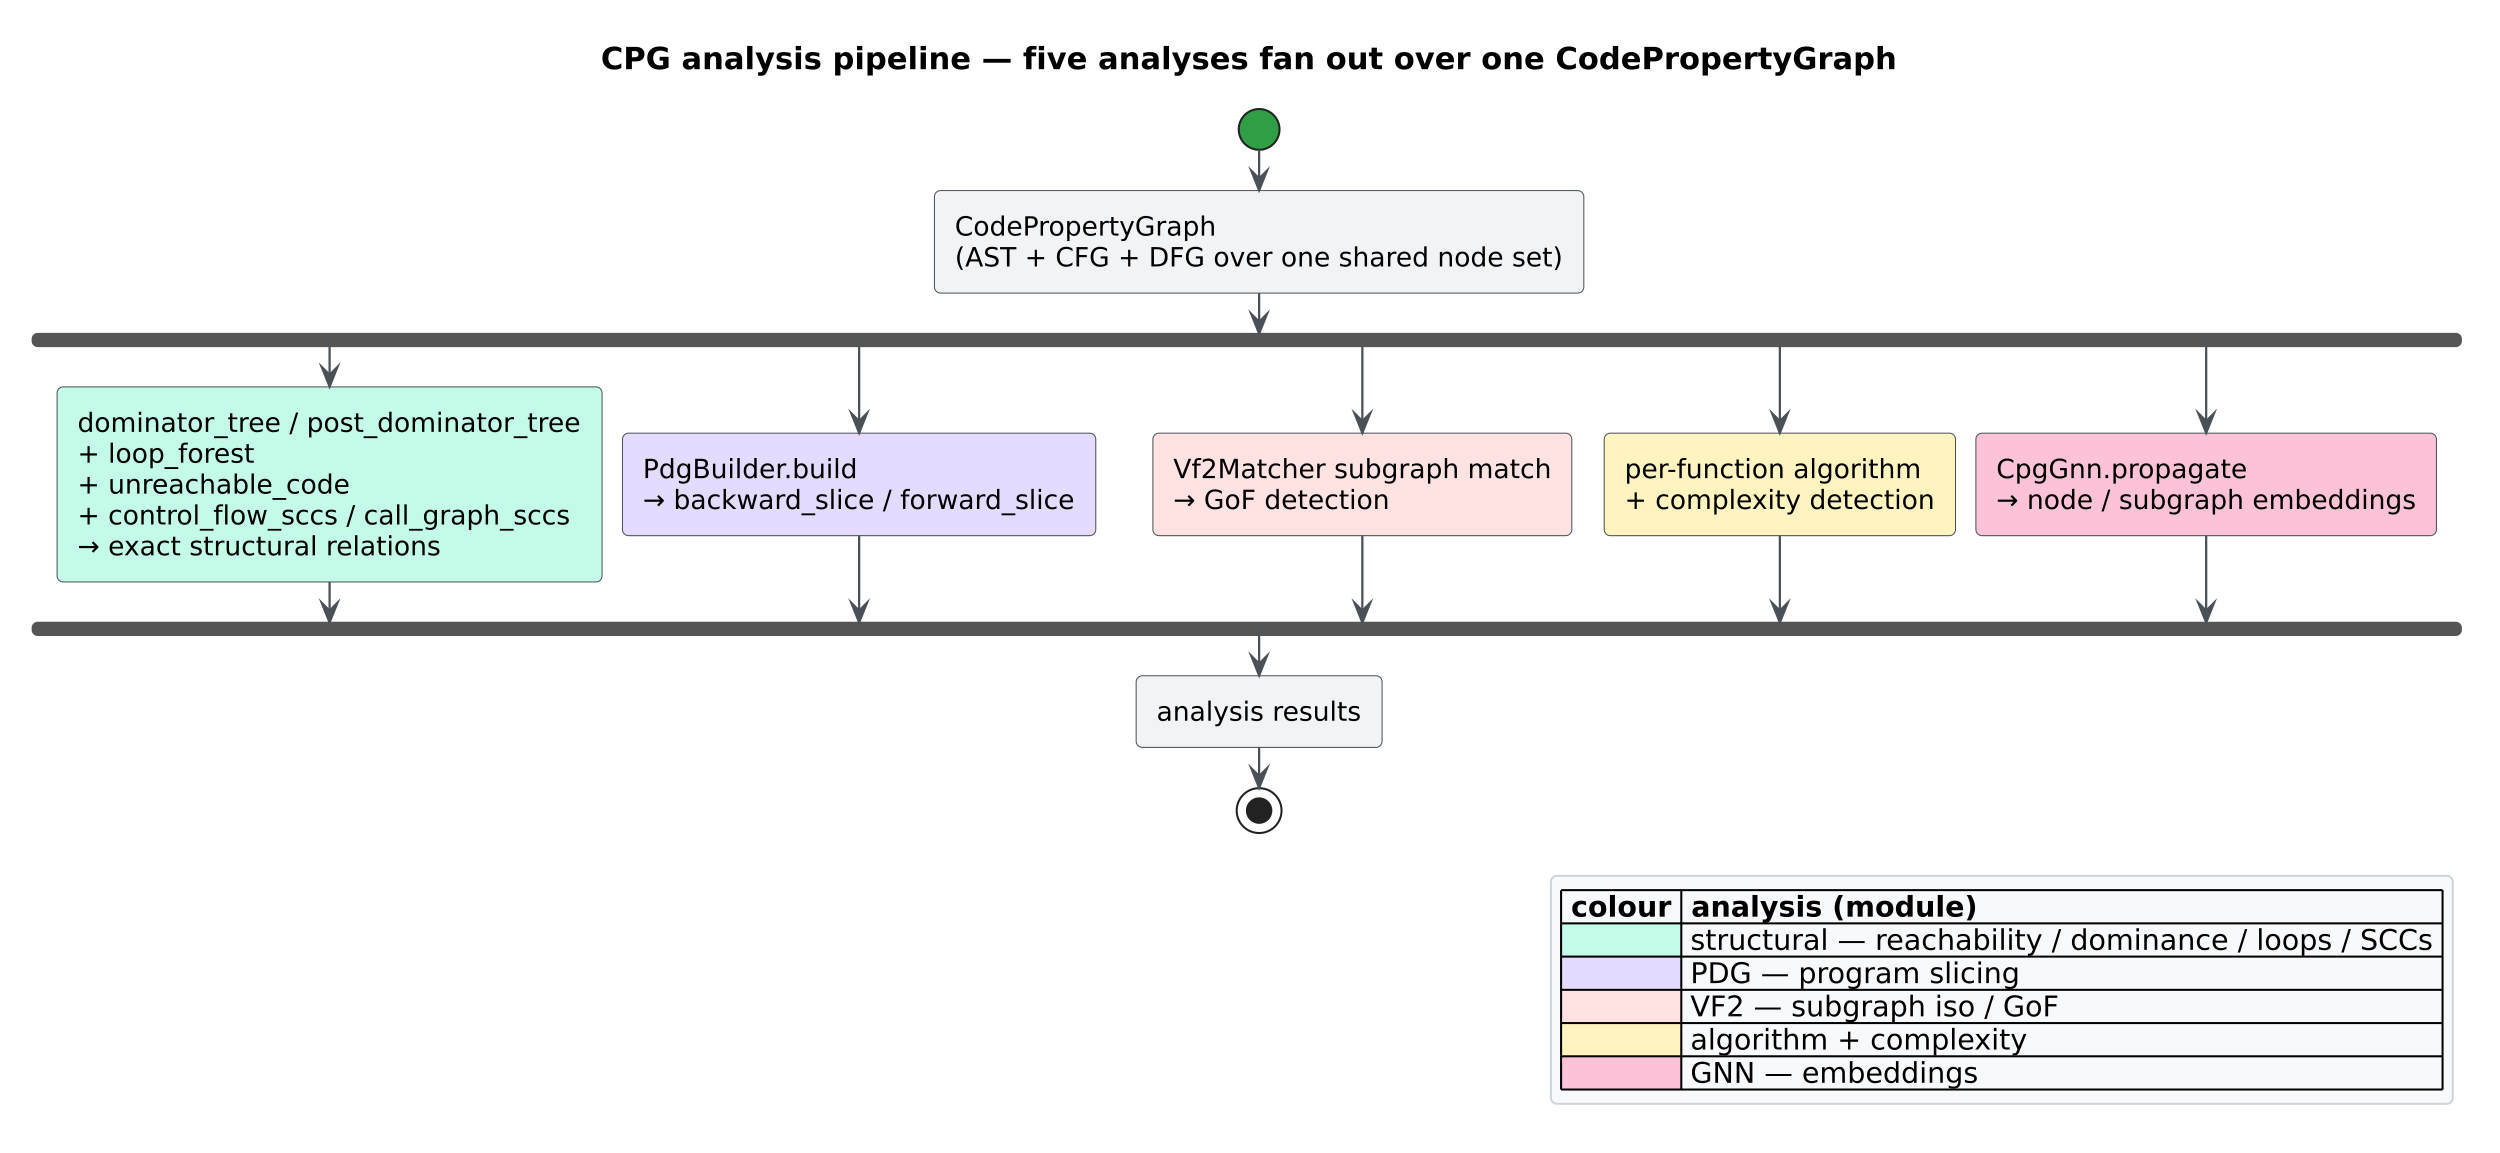
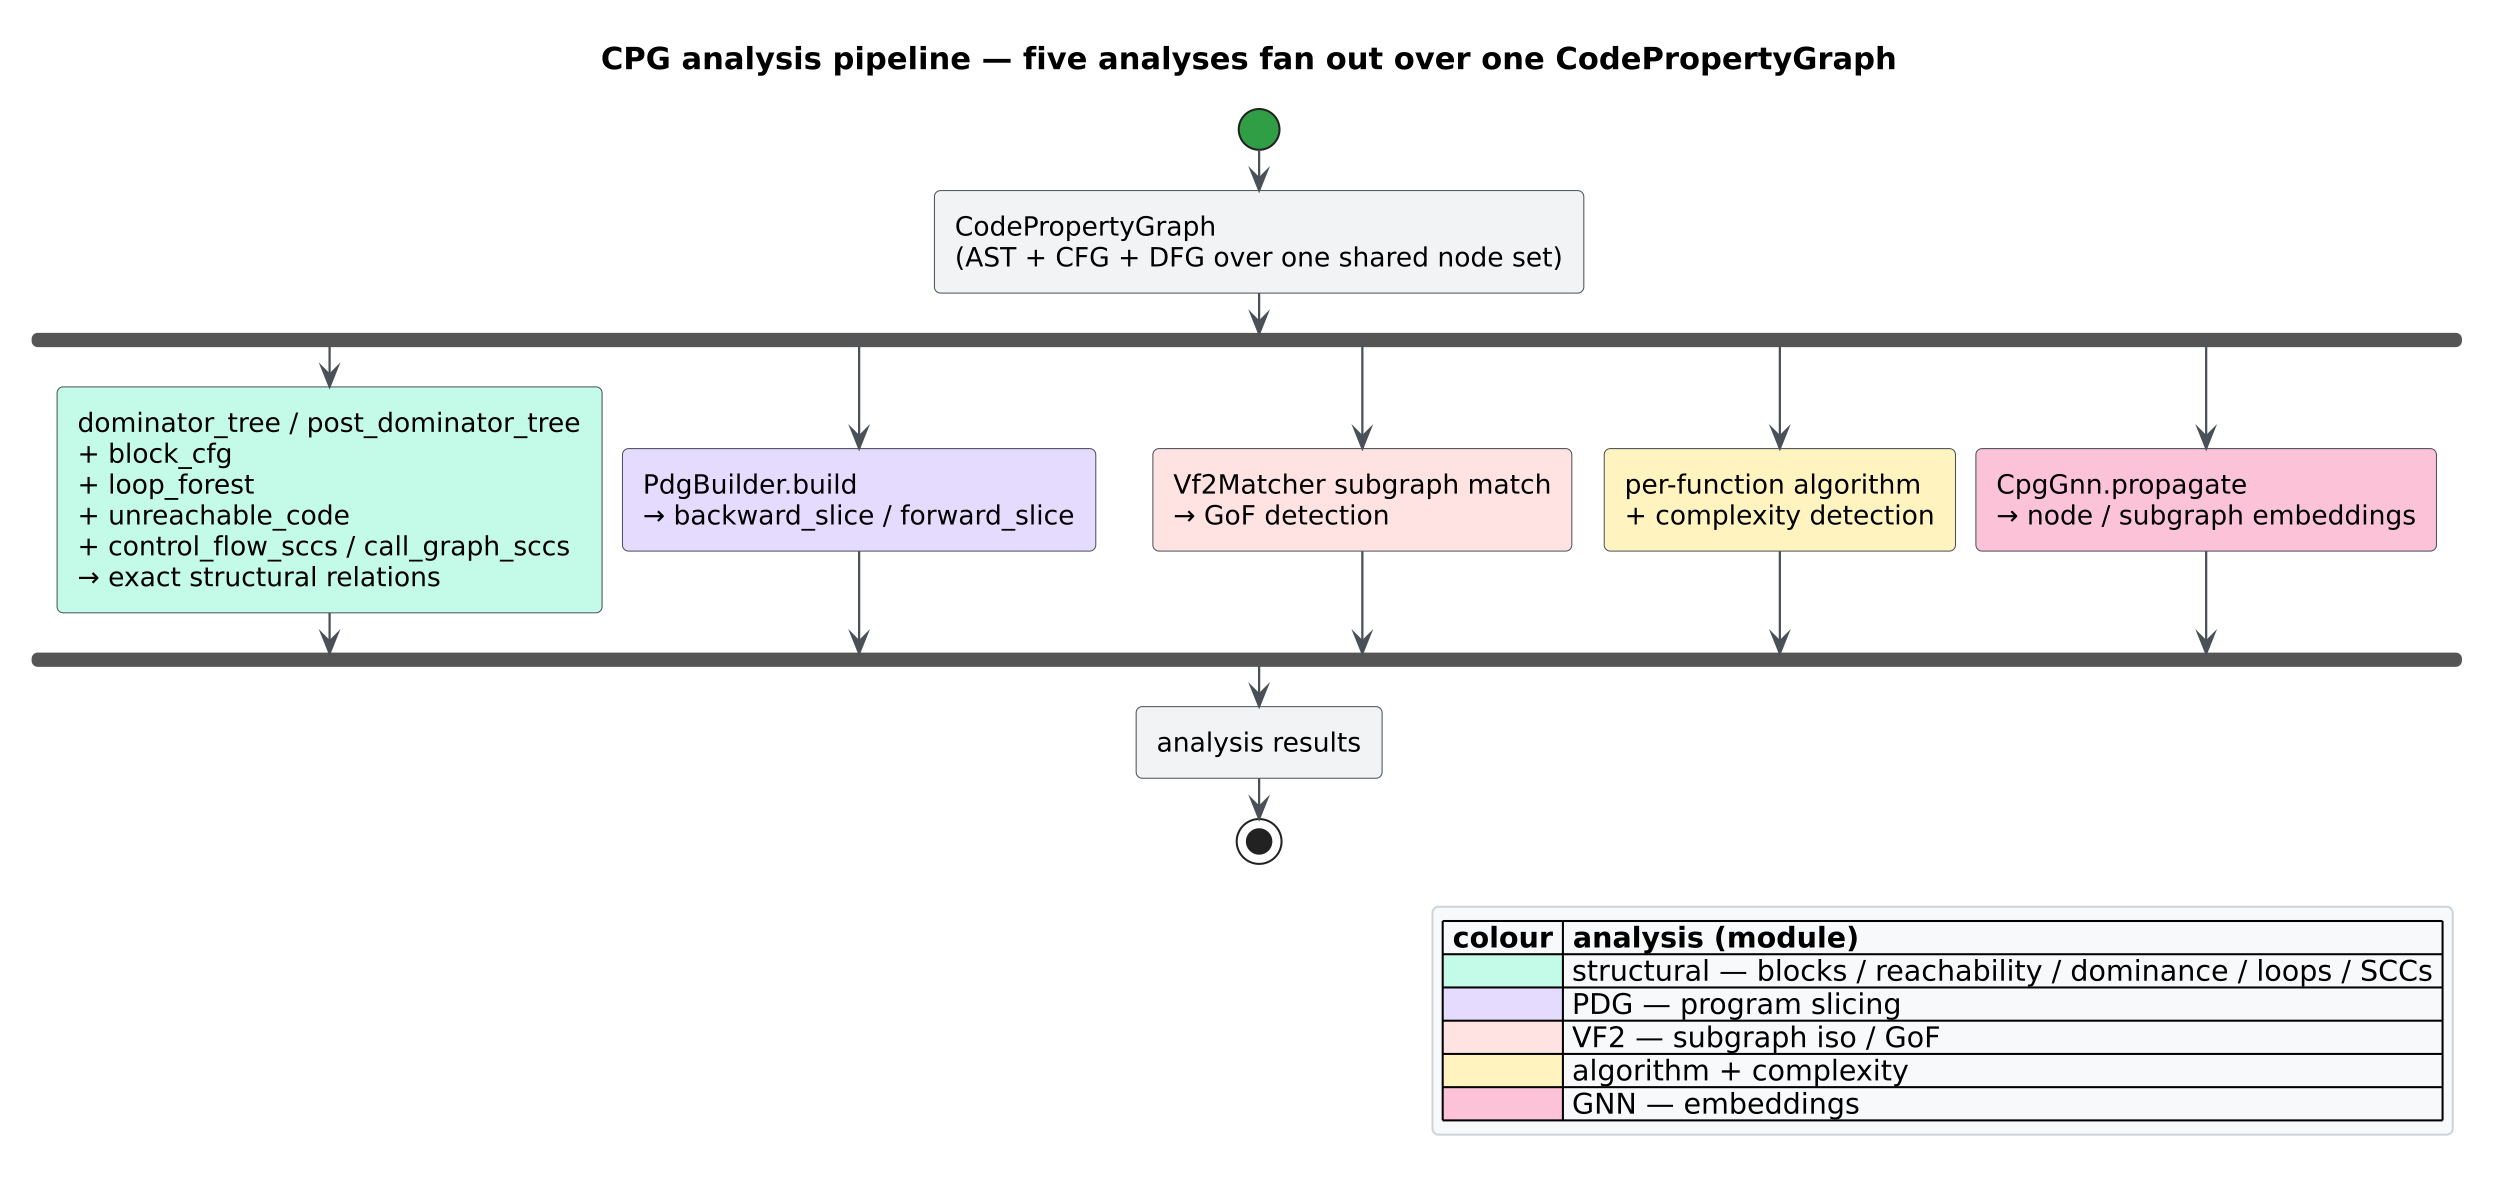
- <svg xmlns="http://www.w3.org/2000/svg" contentStyleType="text/css" data-diagram-type="ACTIVITY" height="565px" preserveAspectRatio="none" style="width:1226px;height:565px;background:#FFFFFF;" version="1.1" viewBox="0 0 1226 565" width="1226px" zoomAndPan="magnify">
+ <svg xmlns="http://www.w3.org/2000/svg" contentStyleType="text/css" data-diagram-type="ACTIVITY" height="580px" preserveAspectRatio="none" style="width:1226px;height:580px;background:#FFFFFF;" version="1.1" viewBox="0 0 1226 580" width="1226px" zoomAndPan="magnify">
  <defs />
  <g>
    <g class="title" data-source-line="2">
      <text fill="#000000" font-family="'DejaVu Sans'" font-size="15" font-weight="700" lengthAdjust="spacing" textLength="635.508" x="294.663" y="33.923">CPG analysis pipeline — five analyses fan out over one CodePropertyGraph</text>
    </g>
    <ellipse cx="617.474" cy="63.461" fill="#2F9E44" rx="10" ry="10" style="stroke:#222222;stroke-width:1;" />
    <rect fill="#F1F3F5" height="50.266" rx="3" ry="3" style="stroke:#495057;stroke-width:0.5;" width="318.46" x="458.244" y="93.461" />
    <text fill="#000000" font-family="'DejaVu Sans'" font-size="13" lengthAdjust="spacing" textLength="128.68" x="468.244" y="115.528">CodePropertyGraph</text>
    <text fill="#000000" font-family="'DejaVu Sans'" font-size="13" lengthAdjust="spacing" textLength="298.46" x="468.244" y="130.661">(AST + CFG + DFG over one shared node set)</text>
    <rect fill="#555555" height="6" rx="2.5" ry="2.5" style="stroke:#555555;stroke-width:1;" width="1190.833" x="16" y="163.727" />
-     <rect fill="#C3FAE8" height="95.664" rx="3" ry="3" style="stroke:#495057;stroke-width:0.5;" width="267.26" x="28" y="189.727" />
+     <rect fill="#C3FAE8" height="110.797" rx="3" ry="3" style="stroke:#495057;stroke-width:0.5;" width="267.26" x="28" y="189.727" />
    <text fill="#000000" font-family="'DejaVu Sans'" font-size="13" lengthAdjust="spacing" textLength="247.26" x="38" y="211.793">dominator_tree / post_dominator_tree</text>
-     <text fill="#000000" font-family="'DejaVu Sans'" font-size="13" lengthAdjust="spacing" textLength="87.039" x="38" y="226.926">+ loop_forest</text>
-     <text fill="#000000" font-family="'DejaVu Sans'" font-size="13" lengthAdjust="spacing" textLength="133.878" x="38" y="242.059">+ unreachable_code</text>
-     <text fill="#000000" font-family="'DejaVu Sans'" font-size="13" lengthAdjust="spacing" textLength="241.865" x="38" y="257.192">+ control_flow_sccs / call_graph_sccs</text>
-     <text fill="#000000" font-family="'DejaVu Sans'" font-size="13" lengthAdjust="spacing" textLength="178.648" x="38" y="272.325">→ exact structural relations</text>
-     <rect fill="#E5DBFF" height="50.266" rx="3" ry="3" style="stroke:#495057;stroke-width:0.5;" width="232.113" x="305.26" y="212.426" />
-     <text fill="#000000" font-family="'DejaVu Sans'" font-size="13" lengthAdjust="spacing" textLength="106.418" x="315.26" y="234.493">PdgBuilder.build</text>
-     <text fill="#000000" font-family="'DejaVu Sans'" font-size="13" lengthAdjust="spacing" textLength="212.113" x="315.26" y="249.625">→ backward_slice / forward_slice</text>
-     <rect fill="#FFE3E3" height="50.266" rx="3" ry="3" style="stroke:#495057;stroke-width:0.5;" width="205.447" x="565.374" y="212.426" />
-     <text fill="#000000" font-family="'DejaVu Sans'" font-size="13" lengthAdjust="spacing" textLength="185.447" x="575.374" y="234.493">Vf2Matcher subgraph match</text>
-     <text fill="#000000" font-family="'DejaVu Sans'" font-size="13" lengthAdjust="spacing" textLength="106.057" x="575.374" y="249.625">→ GoF detection</text>
-     <rect fill="#FFF3BF" height="50.266" rx="3" ry="3" style="stroke:#495057;stroke-width:0.5;" width="172.274" x="786.705" y="212.426" />
-     <text fill="#000000" font-family="'DejaVu Sans'" font-size="13" lengthAdjust="spacing" textLength="146.263" x="796.705" y="234.493">per-function algorithm</text>
-     <text fill="#000000" font-family="'DejaVu Sans'" font-size="13" lengthAdjust="spacing" textLength="152.274" x="796.705" y="249.625">+ complexity detection</text>
-     <rect fill="#FCC2D7" height="50.266" rx="3" ry="3" style="stroke:#495057;stroke-width:0.5;" width="225.855" x="968.979" y="212.426" />
-     <text fill="#000000" font-family="'DejaVu Sans'" font-size="13" lengthAdjust="spacing" textLength="123.348" x="978.979" y="234.493">CpgGnn.propagate</text>
-     <text fill="#000000" font-family="'DejaVu Sans'" font-size="13" lengthAdjust="spacing" textLength="205.855" x="978.979" y="249.625">→ node / subgraph embeddings</text>
-     <rect fill="#555555" height="6" rx="2.5" ry="2.5" style="stroke:#555555;stroke-width:1;" width="1190.833" x="16" y="305.391" />
-     <rect fill="#F1F3F5" height="35.133" rx="3" ry="3" style="stroke:#495057;stroke-width:0.5;" width="120.604" x="557.172" y="331.391" />
-     <text fill="#000000" font-family="'DejaVu Sans'" font-size="13" lengthAdjust="spacing" textLength="100.604" x="567.172" y="353.457">analysis results</text>
-     <ellipse cx="617.474" cy="397.523" fill="none" rx="11" ry="11" style="stroke:#222222;stroke-width:1;" />
-     <ellipse cx="617.474" cy="397.523" fill="#222222" rx="6" ry="6" style="stroke:#222222;stroke-width:1;" />
+     <text fill="#000000" font-family="'DejaVu Sans'" font-size="13" lengthAdjust="spacing" textLength="75.994" x="38" y="226.926">+ block_cfg</text>
+     <text fill="#000000" font-family="'DejaVu Sans'" font-size="13" lengthAdjust="spacing" textLength="87.039" x="38" y="242.059">+ loop_forest</text>
+     <text fill="#000000" font-family="'DejaVu Sans'" font-size="13" lengthAdjust="spacing" textLength="133.878" x="38" y="257.192">+ unreachable_code</text>
+     <text fill="#000000" font-family="'DejaVu Sans'" font-size="13" lengthAdjust="spacing" textLength="241.865" x="38" y="272.325">+ control_flow_sccs / call_graph_sccs</text>
+     <text fill="#000000" font-family="'DejaVu Sans'" font-size="13" lengthAdjust="spacing" textLength="178.648" x="38" y="287.457">→ exact structural relations</text>
+     <rect fill="#E5DBFF" height="50.266" rx="3" ry="3" style="stroke:#495057;stroke-width:0.5;" width="232.113" x="305.26" y="219.992" />
+     <text fill="#000000" font-family="'DejaVu Sans'" font-size="13" lengthAdjust="spacing" textLength="106.418" x="315.26" y="242.059">PdgBuilder.build</text>
+     <text fill="#000000" font-family="'DejaVu Sans'" font-size="13" lengthAdjust="spacing" textLength="212.113" x="315.26" y="257.192">→ backward_slice / forward_slice</text>
+     <rect fill="#FFE3E3" height="50.266" rx="3" ry="3" style="stroke:#495057;stroke-width:0.5;" width="205.447" x="565.374" y="219.992" />
+     <text fill="#000000" font-family="'DejaVu Sans'" font-size="13" lengthAdjust="spacing" textLength="185.447" x="575.374" y="242.059">Vf2Matcher subgraph match</text>
+     <text fill="#000000" font-family="'DejaVu Sans'" font-size="13" lengthAdjust="spacing" textLength="106.057" x="575.374" y="257.192">→ GoF detection</text>
+     <rect fill="#FFF3BF" height="50.266" rx="3" ry="3" style="stroke:#495057;stroke-width:0.5;" width="172.274" x="786.705" y="219.992" />
+     <text fill="#000000" font-family="'DejaVu Sans'" font-size="13" lengthAdjust="spacing" textLength="146.263" x="796.705" y="242.059">per-function algorithm</text>
+     <text fill="#000000" font-family="'DejaVu Sans'" font-size="13" lengthAdjust="spacing" textLength="152.274" x="796.705" y="257.192">+ complexity detection</text>
+     <rect fill="#FCC2D7" height="50.266" rx="3" ry="3" style="stroke:#495057;stroke-width:0.5;" width="225.855" x="968.979" y="219.992" />
+     <text fill="#000000" font-family="'DejaVu Sans'" font-size="13" lengthAdjust="spacing" textLength="123.348" x="978.979" y="242.059">CpgGnn.propagate</text>
+     <text fill="#000000" font-family="'DejaVu Sans'" font-size="13" lengthAdjust="spacing" textLength="205.855" x="978.979" y="257.192">→ node / subgraph embeddings</text>
+     <rect fill="#555555" height="6" rx="2.5" ry="2.5" style="stroke:#555555;stroke-width:1;" width="1190.833" x="16" y="320.523" />
+     <rect fill="#F1F3F5" height="35.133" rx="3" ry="3" style="stroke:#495057;stroke-width:0.5;" width="120.604" x="557.172" y="346.523" />
+     <text fill="#000000" font-family="'DejaVu Sans'" font-size="13" lengthAdjust="spacing" textLength="100.604" x="567.172" y="368.59">analysis results</text>
+     <ellipse cx="617.474" cy="412.656" fill="none" rx="11" ry="11" style="stroke:#222222;stroke-width:1;" />
+     <ellipse cx="617.474" cy="412.656" fill="#222222" rx="6" ry="6" style="stroke:#222222;stroke-width:1;" />
    <line style="stroke:#495057;stroke-width:1.1;" x1="617.474" x2="617.474" y1="73.461" y2="93.461" />
    <polygon fill="#495057" points="613.474,83.461,617.474,93.461,621.474,83.461,617.474,87.461" style="stroke:#495057;stroke-width:1;stroke-linejoin:miter;stroke-miterlimit:10;" />
    <line style="stroke:#495057;stroke-width:1.1;" x1="161.63" x2="161.63" y1="169.727" y2="189.727" />
    <polygon fill="#495057" points="157.63,179.727,161.63,189.727,165.63,179.727,161.63,183.727" style="stroke:#495057;stroke-width:1;stroke-linejoin:miter;stroke-miterlimit:10;" />
-     <line style="stroke:#495057;stroke-width:1.1;" x1="421.317" x2="421.317" y1="169.727" y2="212.426" />
-     <polygon fill="#495057" points="417.317,202.426,421.317,212.426,425.317,202.426,421.317,206.426" style="stroke:#495057;stroke-width:1;stroke-linejoin:miter;stroke-miterlimit:10;" />
-     <line style="stroke:#495057;stroke-width:1.1;" x1="668.097" x2="668.097" y1="169.727" y2="212.426" />
-     <polygon fill="#495057" points="664.097,202.426,668.097,212.426,672.097,202.426,668.097,206.426" style="stroke:#495057;stroke-width:1;stroke-linejoin:miter;stroke-miterlimit:10;" />
-     <line style="stroke:#495057;stroke-width:1.1;" x1="872.842" x2="872.842" y1="169.727" y2="212.426" />
-     <polygon fill="#495057" points="868.842,202.426,872.842,212.426,876.842,202.426,872.842,206.426" style="stroke:#495057;stroke-width:1;stroke-linejoin:miter;stroke-miterlimit:10;" />
-     <line style="stroke:#495057;stroke-width:1.1;" x1="1081.906" x2="1081.906" y1="169.727" y2="212.426" />
-     <polygon fill="#495057" points="1077.906,202.426,1081.906,212.426,1085.906,202.426,1081.906,206.426" style="stroke:#495057;stroke-width:1;stroke-linejoin:miter;stroke-miterlimit:10;" />
-     <line style="stroke:#495057;stroke-width:1.1;" x1="161.63" x2="161.63" y1="285.391" y2="305.391" />
-     <polygon fill="#495057" points="157.63,295.391,161.63,305.391,165.63,295.391,161.63,299.391" style="stroke:#495057;stroke-width:1;stroke-linejoin:miter;stroke-miterlimit:10;" />
-     <line style="stroke:#495057;stroke-width:1.1;" x1="421.317" x2="421.317" y1="262.691" y2="305.391" />
-     <polygon fill="#495057" points="417.317,295.391,421.317,305.391,425.317,295.391,421.317,299.391" style="stroke:#495057;stroke-width:1;stroke-linejoin:miter;stroke-miterlimit:10;" />
-     <line style="stroke:#495057;stroke-width:1.1;" x1="668.097" x2="668.097" y1="262.691" y2="305.391" />
-     <polygon fill="#495057" points="664.097,295.391,668.097,305.391,672.097,295.391,668.097,299.391" style="stroke:#495057;stroke-width:1;stroke-linejoin:miter;stroke-miterlimit:10;" />
-     <line style="stroke:#495057;stroke-width:1.1;" x1="872.842" x2="872.842" y1="262.691" y2="305.391" />
-     <polygon fill="#495057" points="868.842,295.391,872.842,305.391,876.842,295.391,872.842,299.391" style="stroke:#495057;stroke-width:1;stroke-linejoin:miter;stroke-miterlimit:10;" />
-     <line style="stroke:#495057;stroke-width:1.1;" x1="1081.906" x2="1081.906" y1="262.691" y2="305.391" />
-     <polygon fill="#495057" points="1077.906,295.391,1081.906,305.391,1085.906,295.391,1081.906,299.391" style="stroke:#495057;stroke-width:1;stroke-linejoin:miter;stroke-miterlimit:10;" />
+     <line style="stroke:#495057;stroke-width:1.1;" x1="421.317" x2="421.317" y1="169.727" y2="219.992" />
+     <polygon fill="#495057" points="417.317,209.992,421.317,219.992,425.317,209.992,421.317,213.992" style="stroke:#495057;stroke-width:1;stroke-linejoin:miter;stroke-miterlimit:10;" />
+     <line style="stroke:#495057;stroke-width:1.1;" x1="668.097" x2="668.097" y1="169.727" y2="219.992" />
+     <polygon fill="#495057" points="664.097,209.992,668.097,219.992,672.097,209.992,668.097,213.992" style="stroke:#495057;stroke-width:1;stroke-linejoin:miter;stroke-miterlimit:10;" />
+     <line style="stroke:#495057;stroke-width:1.1;" x1="872.842" x2="872.842" y1="169.727" y2="219.992" />
+     <polygon fill="#495057" points="868.842,209.992,872.842,219.992,876.842,209.992,872.842,213.992" style="stroke:#495057;stroke-width:1;stroke-linejoin:miter;stroke-miterlimit:10;" />
+     <line style="stroke:#495057;stroke-width:1.1;" x1="1081.906" x2="1081.906" y1="169.727" y2="219.992" />
+     <polygon fill="#495057" points="1077.906,209.992,1081.906,219.992,1085.906,209.992,1081.906,213.992" style="stroke:#495057;stroke-width:1;stroke-linejoin:miter;stroke-miterlimit:10;" />
+     <line style="stroke:#495057;stroke-width:1.1;" x1="161.63" x2="161.63" y1="300.523" y2="320.523" />
+     <polygon fill="#495057" points="157.63,310.523,161.63,320.523,165.63,310.523,161.63,314.523" style="stroke:#495057;stroke-width:1;stroke-linejoin:miter;stroke-miterlimit:10;" />
+     <line style="stroke:#495057;stroke-width:1.1;" x1="421.317" x2="421.317" y1="270.258" y2="320.523" />
+     <polygon fill="#495057" points="417.317,310.523,421.317,320.523,425.317,310.523,421.317,314.523" style="stroke:#495057;stroke-width:1;stroke-linejoin:miter;stroke-miterlimit:10;" />
+     <line style="stroke:#495057;stroke-width:1.1;" x1="668.097" x2="668.097" y1="270.258" y2="320.523" />
+     <polygon fill="#495057" points="664.097,310.523,668.097,320.523,672.097,310.523,668.097,314.523" style="stroke:#495057;stroke-width:1;stroke-linejoin:miter;stroke-miterlimit:10;" />
+     <line style="stroke:#495057;stroke-width:1.1;" x1="872.842" x2="872.842" y1="270.258" y2="320.523" />
+     <polygon fill="#495057" points="868.842,310.523,872.842,320.523,876.842,310.523,872.842,314.523" style="stroke:#495057;stroke-width:1;stroke-linejoin:miter;stroke-miterlimit:10;" />
+     <line style="stroke:#495057;stroke-width:1.1;" x1="1081.906" x2="1081.906" y1="270.258" y2="320.523" />
+     <polygon fill="#495057" points="1077.906,310.523,1081.906,320.523,1085.906,310.523,1081.906,314.523" style="stroke:#495057;stroke-width:1;stroke-linejoin:miter;stroke-miterlimit:10;" />
    <line style="stroke:#495057;stroke-width:1.1;" x1="617.474" x2="617.474" y1="143.727" y2="163.727" />
    <polygon fill="#495057" points="613.474,153.727,617.474,163.727,621.474,153.727,617.474,157.727" style="stroke:#495057;stroke-width:1;stroke-linejoin:miter;stroke-miterlimit:10;" />
-     <line style="stroke:#495057;stroke-width:1.1;" x1="617.474" x2="617.474" y1="311.391" y2="331.391" />
-     <polygon fill="#495057" points="613.474,321.391,617.474,331.391,621.474,321.391,617.474,325.391" style="stroke:#495057;stroke-width:1;stroke-linejoin:miter;stroke-miterlimit:10;" />
-     <line style="stroke:#495057;stroke-width:1.1;" x1="617.474" x2="617.474" y1="366.523" y2="386.523" />
-     <polygon fill="#495057" points="613.474,376.523,617.474,386.523,621.474,376.523,617.474,380.523" style="stroke:#495057;stroke-width:1;stroke-linejoin:miter;stroke-miterlimit:10;" />
-     <g class="legend" data-source-line="27">
-       <rect fill="#F8F9FA" height="111.781" rx="3" ry="3" style="stroke:#CED4DA;stroke-width:1;" width="442.277" x="760.556" y="429.523" />
-       <text fill="#000000" font-family="'DejaVu Sans'" font-size="14" font-weight="700" lengthAdjust="spacing" textLength="49.205" x="770.43" y="449.519">colour</text>
-       <text fill="#000000" font-family="'DejaVu Sans'" font-size="14" font-weight="700" lengthAdjust="spacing" textLength="140.41" x="829.383" y="449.519">analysis (module)</text>
-       <rect fill="#C3FAE8" height="16.297" style="stroke:none;stroke-width:1;" width="58.953" x="765.556" y="452.82" />
-       <text fill="#000000" font-family="'DejaVu Sans'" font-size="14" lengthAdjust="spacing" textLength="4.45" x="765.556" y="465.815"> </text>
-       <text fill="#000000" font-family="'DejaVu Sans'" font-size="14" lengthAdjust="spacing" textLength="364.424" x="828.959" y="465.815">structural — reachability / dominance / loops / SCCs</text>
-       <rect fill="#E5DBFF" height="16.297" style="stroke:none;stroke-width:1;" width="58.953" x="765.556" y="469.117" />
-       <text fill="#000000" font-family="'DejaVu Sans'" font-size="14" lengthAdjust="spacing" textLength="4.45" x="765.556" y="482.112"> </text>
-       <text fill="#000000" font-family="'DejaVu Sans'" font-size="14" lengthAdjust="spacing" textLength="161.909" x="828.959" y="482.112">PDG — program slicing</text>
-       <rect fill="#FFE3E3" height="16.297" style="stroke:none;stroke-width:1;" width="58.953" x="765.556" y="485.414" />
-       <text fill="#000000" font-family="'DejaVu Sans'" font-size="14" lengthAdjust="spacing" textLength="4.45" x="765.556" y="498.409"> </text>
-       <text fill="#000000" font-family="'DejaVu Sans'" font-size="14" lengthAdjust="spacing" textLength="180.756" x="828.959" y="498.409">VF2 — subgraph iso / GoF</text>
-       <rect fill="#FFF3BF" height="16.297" style="stroke:none;stroke-width:1;" width="58.953" x="765.556" y="501.711" />
-       <text fill="#000000" font-family="'DejaVu Sans'" font-size="14" lengthAdjust="spacing" textLength="4.45" x="765.556" y="514.706"> </text>
-       <text fill="#000000" font-family="'DejaVu Sans'" font-size="14" lengthAdjust="spacing" textLength="165.436" x="828.959" y="514.706">algorithm + complexity</text>
-       <rect fill="#FCC2D7" height="16.297" style="stroke:none;stroke-width:1;" width="58.953" x="765.556" y="518.008" />
-       <text fill="#000000" font-family="'DejaVu Sans'" font-size="14" lengthAdjust="spacing" textLength="4.45" x="765.556" y="531.003"> </text>
-       <text fill="#000000" font-family="'DejaVu Sans'" font-size="14" lengthAdjust="spacing" textLength="141.162" x="828.959" y="531.003">GNN — embeddings</text>
-       <line style="stroke:#000000;stroke-width:1;" x1="765.556" x2="1197.833" y1="436.523" y2="436.523" />
-       <line style="stroke:#000000;stroke-width:1;" x1="765.556" x2="1197.833" y1="452.82" y2="452.82" />
-       <line style="stroke:#000000;stroke-width:1;" x1="765.556" x2="1197.833" y1="469.117" y2="469.117" />
-       <line style="stroke:#000000;stroke-width:1;" x1="765.556" x2="1197.833" y1="485.414" y2="485.414" />
-       <line style="stroke:#000000;stroke-width:1;" x1="765.556" x2="1197.833" y1="501.711" y2="501.711" />
-       <line style="stroke:#000000;stroke-width:1;" x1="765.556" x2="1197.833" y1="518.008" y2="518.008" />
-       <line style="stroke:#000000;stroke-width:1;" x1="765.556" x2="1197.833" y1="534.305" y2="534.305" />
-       <line style="stroke:#000000;stroke-width:1;" x1="765.556" x2="765.556" y1="436.523" y2="534.305" />
-       <line style="stroke:#000000;stroke-width:1;" x1="824.509" x2="824.509" y1="436.523" y2="534.305" />
-       <line style="stroke:#000000;stroke-width:1;" x1="1197.833" x2="1197.833" y1="436.523" y2="534.305" />
+     <line style="stroke:#495057;stroke-width:1.1;" x1="617.474" x2="617.474" y1="326.523" y2="346.523" />
+     <polygon fill="#495057" points="613.474,336.523,617.474,346.523,621.474,336.523,617.474,340.523" style="stroke:#495057;stroke-width:1;stroke-linejoin:miter;stroke-miterlimit:10;" />
+     <line style="stroke:#495057;stroke-width:1.1;" x1="617.474" x2="617.474" y1="381.656" y2="401.656" />
+     <polygon fill="#495057" points="613.474,391.656,617.474,401.656,621.474,391.656,617.474,395.656" style="stroke:#495057;stroke-width:1;stroke-linejoin:miter;stroke-miterlimit:10;" />
+     <g class="legend" data-source-line="28">
+       <rect fill="#F8F9FA" height="111.781" rx="3" ry="3" style="stroke:#CED4DA;stroke-width:1;" width="500.335" x="702.498" y="444.656" />
+       <text fill="#000000" font-family="'DejaVu Sans'" font-size="14" font-weight="700" lengthAdjust="spacing" textLength="49.205" x="712.372" y="464.651">colour</text>
+       <text fill="#000000" font-family="'DejaVu Sans'" font-size="14" font-weight="700" lengthAdjust="spacing" textLength="140.41" x="771.325" y="464.651">analysis (module)</text>
+       <rect fill="#C3FAE8" height="16.297" style="stroke:none;stroke-width:1;" width="58.953" x="707.498" y="467.953" />
+       <text fill="#000000" font-family="'DejaVu Sans'" font-size="14" lengthAdjust="spacing" textLength="4.45" x="707.498" y="480.948"> </text>
+       <text fill="#000000" font-family="'DejaVu Sans'" font-size="14" lengthAdjust="spacing" textLength="422.481" x="770.901" y="480.948">structural — blocks / reachability / dominance / loops / SCCs</text>
+       <rect fill="#E5DBFF" height="16.297" style="stroke:none;stroke-width:1;" width="58.953" x="707.498" y="484.25" />
+       <text fill="#000000" font-family="'DejaVu Sans'" font-size="14" lengthAdjust="spacing" textLength="4.45" x="707.498" y="497.245"> </text>
+       <text fill="#000000" font-family="'DejaVu Sans'" font-size="14" lengthAdjust="spacing" textLength="161.909" x="770.901" y="497.245">PDG — program slicing</text>
+       <rect fill="#FFE3E3" height="16.297" style="stroke:none;stroke-width:1;" width="58.953" x="707.498" y="500.547" />
+       <text fill="#000000" font-family="'DejaVu Sans'" font-size="14" lengthAdjust="spacing" textLength="4.45" x="707.498" y="513.542"> </text>
+       <text fill="#000000" font-family="'DejaVu Sans'" font-size="14" lengthAdjust="spacing" textLength="180.756" x="770.901" y="513.542">VF2 — subgraph iso / GoF</text>
+       <rect fill="#FFF3BF" height="16.297" style="stroke:none;stroke-width:1;" width="58.953" x="707.498" y="516.844" />
+       <text fill="#000000" font-family="'DejaVu Sans'" font-size="14" lengthAdjust="spacing" textLength="4.45" x="707.498" y="529.839"> </text>
+       <text fill="#000000" font-family="'DejaVu Sans'" font-size="14" lengthAdjust="spacing" textLength="165.436" x="770.901" y="529.839">algorithm + complexity</text>
+       <rect fill="#FCC2D7" height="16.297" style="stroke:none;stroke-width:1;" width="58.953" x="707.498" y="533.141" />
+       <text fill="#000000" font-family="'DejaVu Sans'" font-size="14" lengthAdjust="spacing" textLength="4.45" x="707.498" y="546.136"> </text>
+       <text fill="#000000" font-family="'DejaVu Sans'" font-size="14" lengthAdjust="spacing" textLength="141.162" x="770.901" y="546.136">GNN — embeddings</text>
+       <line style="stroke:#000000;stroke-width:1;" x1="707.498" x2="1197.833" y1="451.656" y2="451.656" />
+       <line style="stroke:#000000;stroke-width:1;" x1="707.498" x2="1197.833" y1="467.953" y2="467.953" />
+       <line style="stroke:#000000;stroke-width:1;" x1="707.498" x2="1197.833" y1="484.25" y2="484.25" />
+       <line style="stroke:#000000;stroke-width:1;" x1="707.498" x2="1197.833" y1="500.547" y2="500.547" />
+       <line style="stroke:#000000;stroke-width:1;" x1="707.498" x2="1197.833" y1="516.844" y2="516.844" />
+       <line style="stroke:#000000;stroke-width:1;" x1="707.498" x2="1197.833" y1="533.141" y2="533.141" />
+       <line style="stroke:#000000;stroke-width:1;" x1="707.498" x2="1197.833" y1="549.438" y2="549.438" />
+       <line style="stroke:#000000;stroke-width:1;" x1="707.498" x2="707.498" y1="451.656" y2="549.438" />
+       <line style="stroke:#000000;stroke-width:1;" x1="766.451" x2="766.451" y1="451.656" y2="549.438" />
+       <line style="stroke:#000000;stroke-width:1;" x1="1197.833" x2="1197.833" y1="451.656" y2="549.438" />
    </g>
  </g>
</svg>
